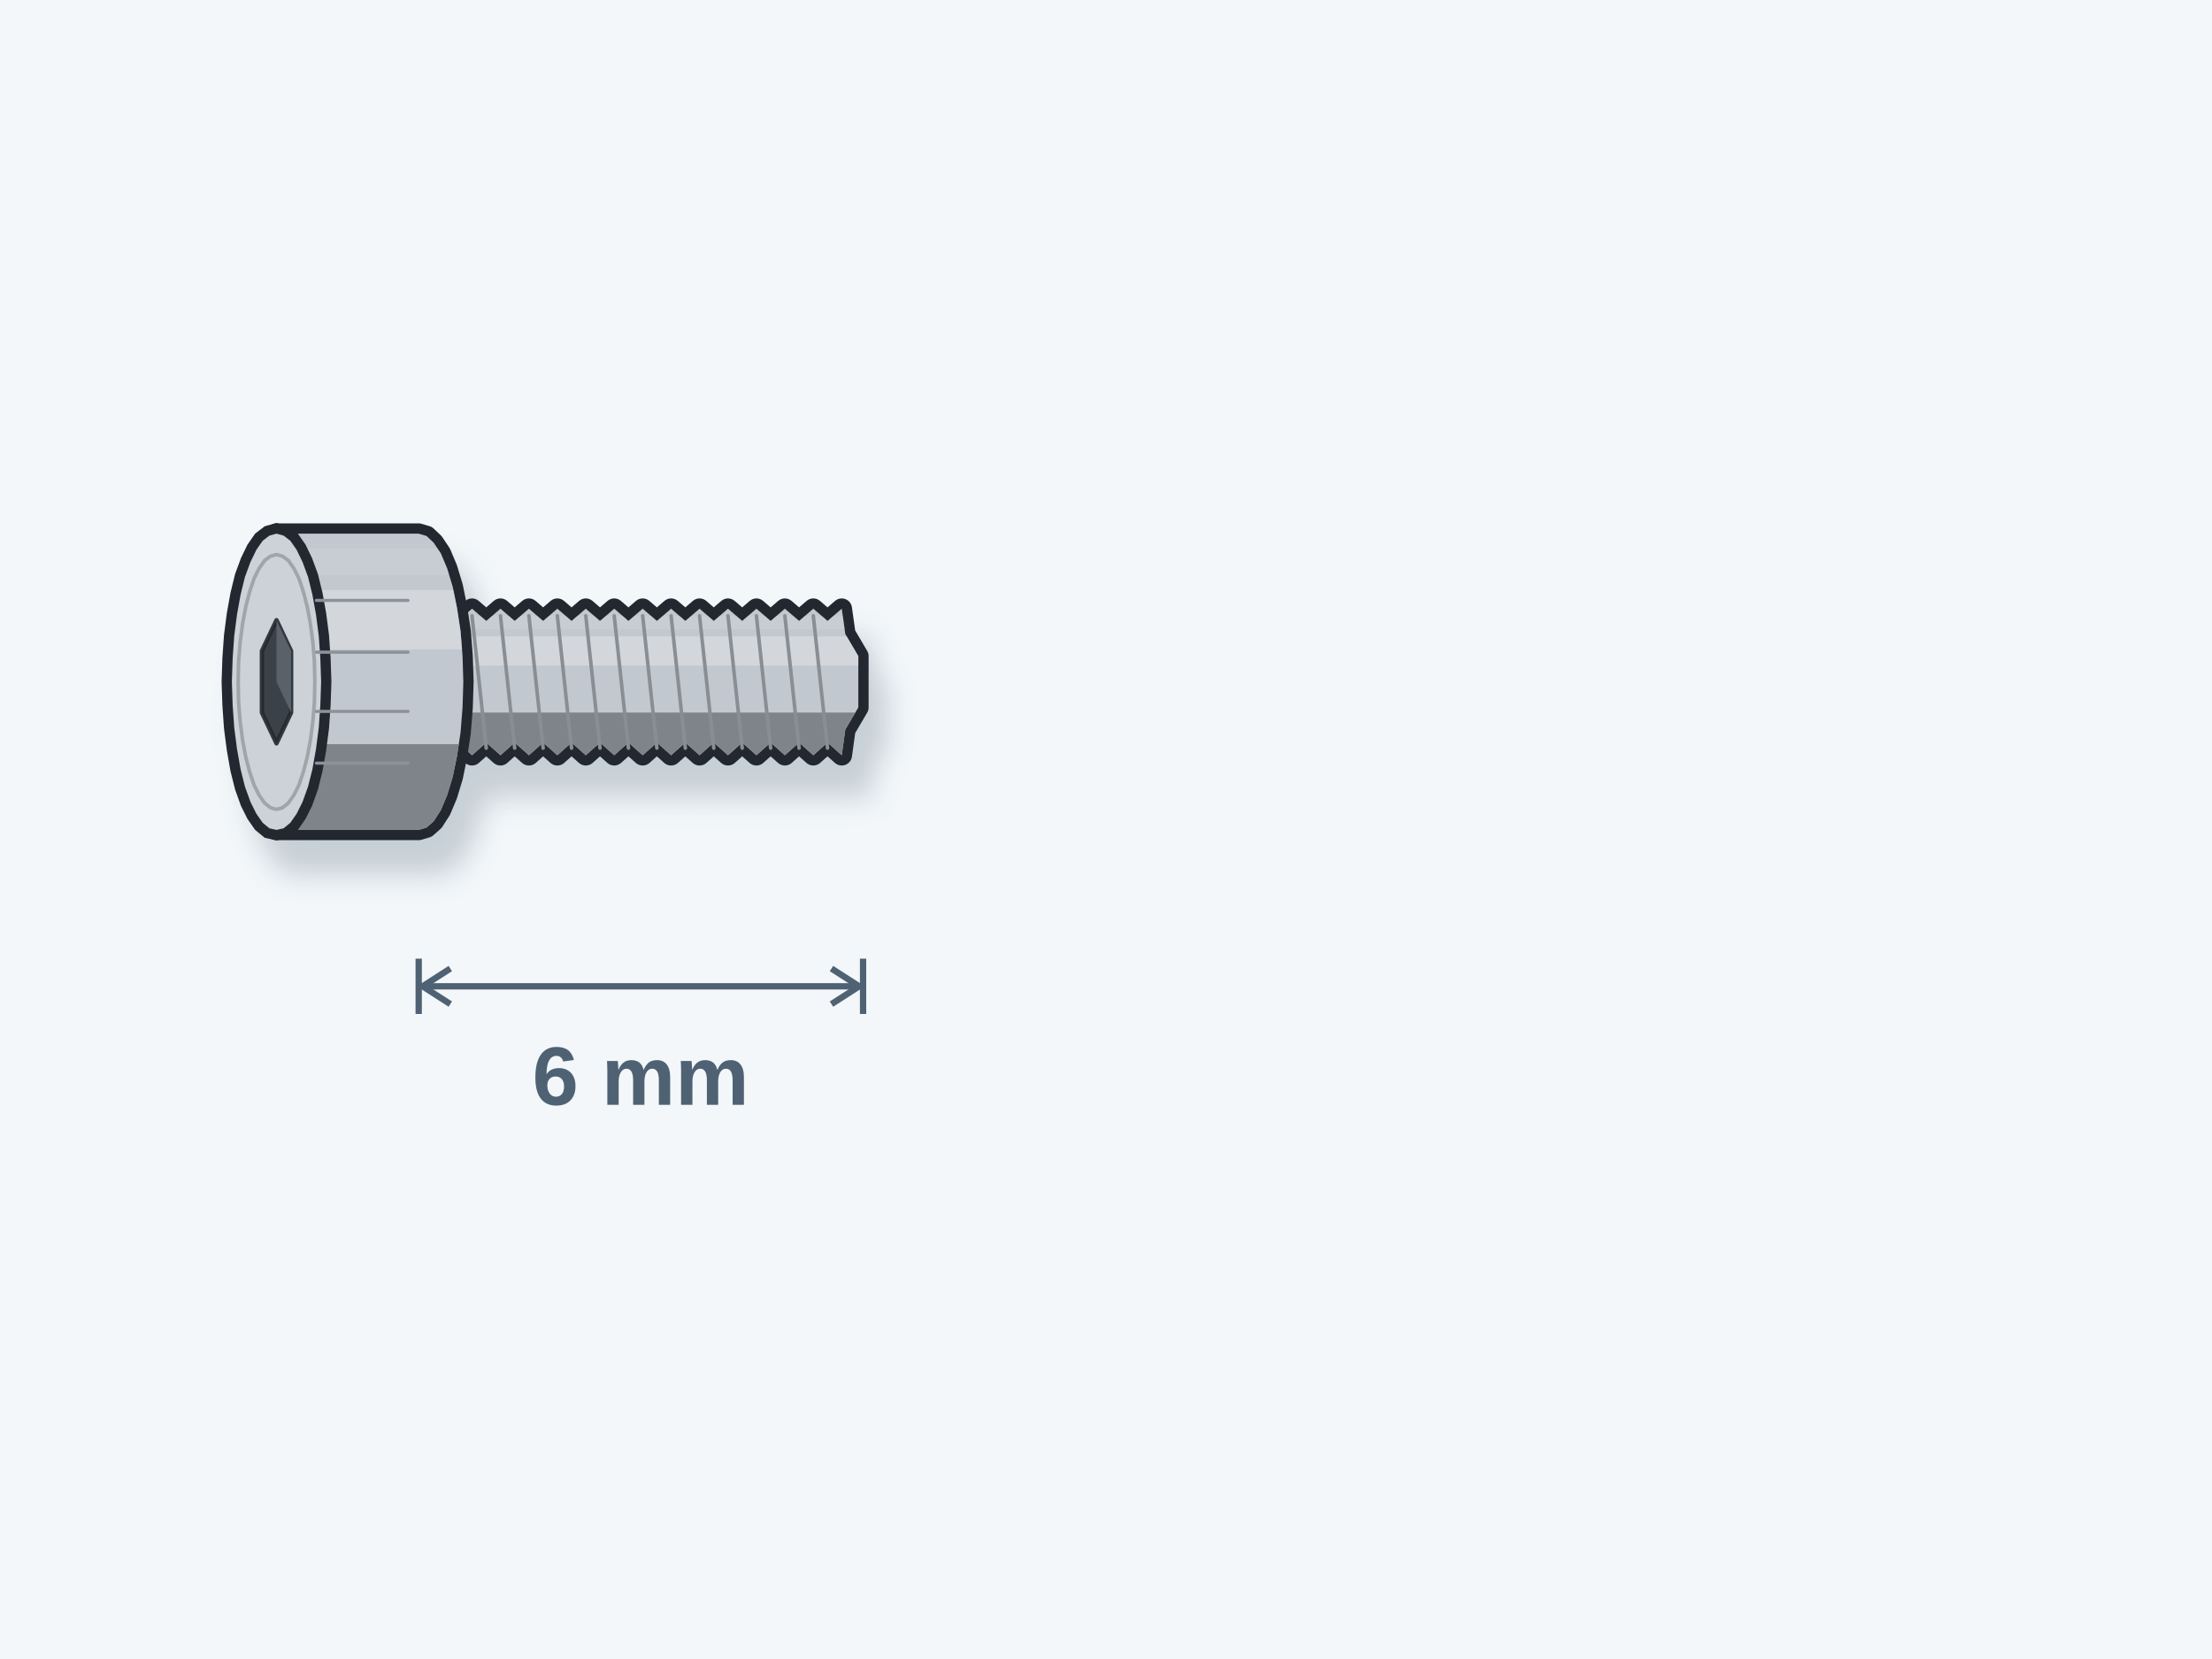
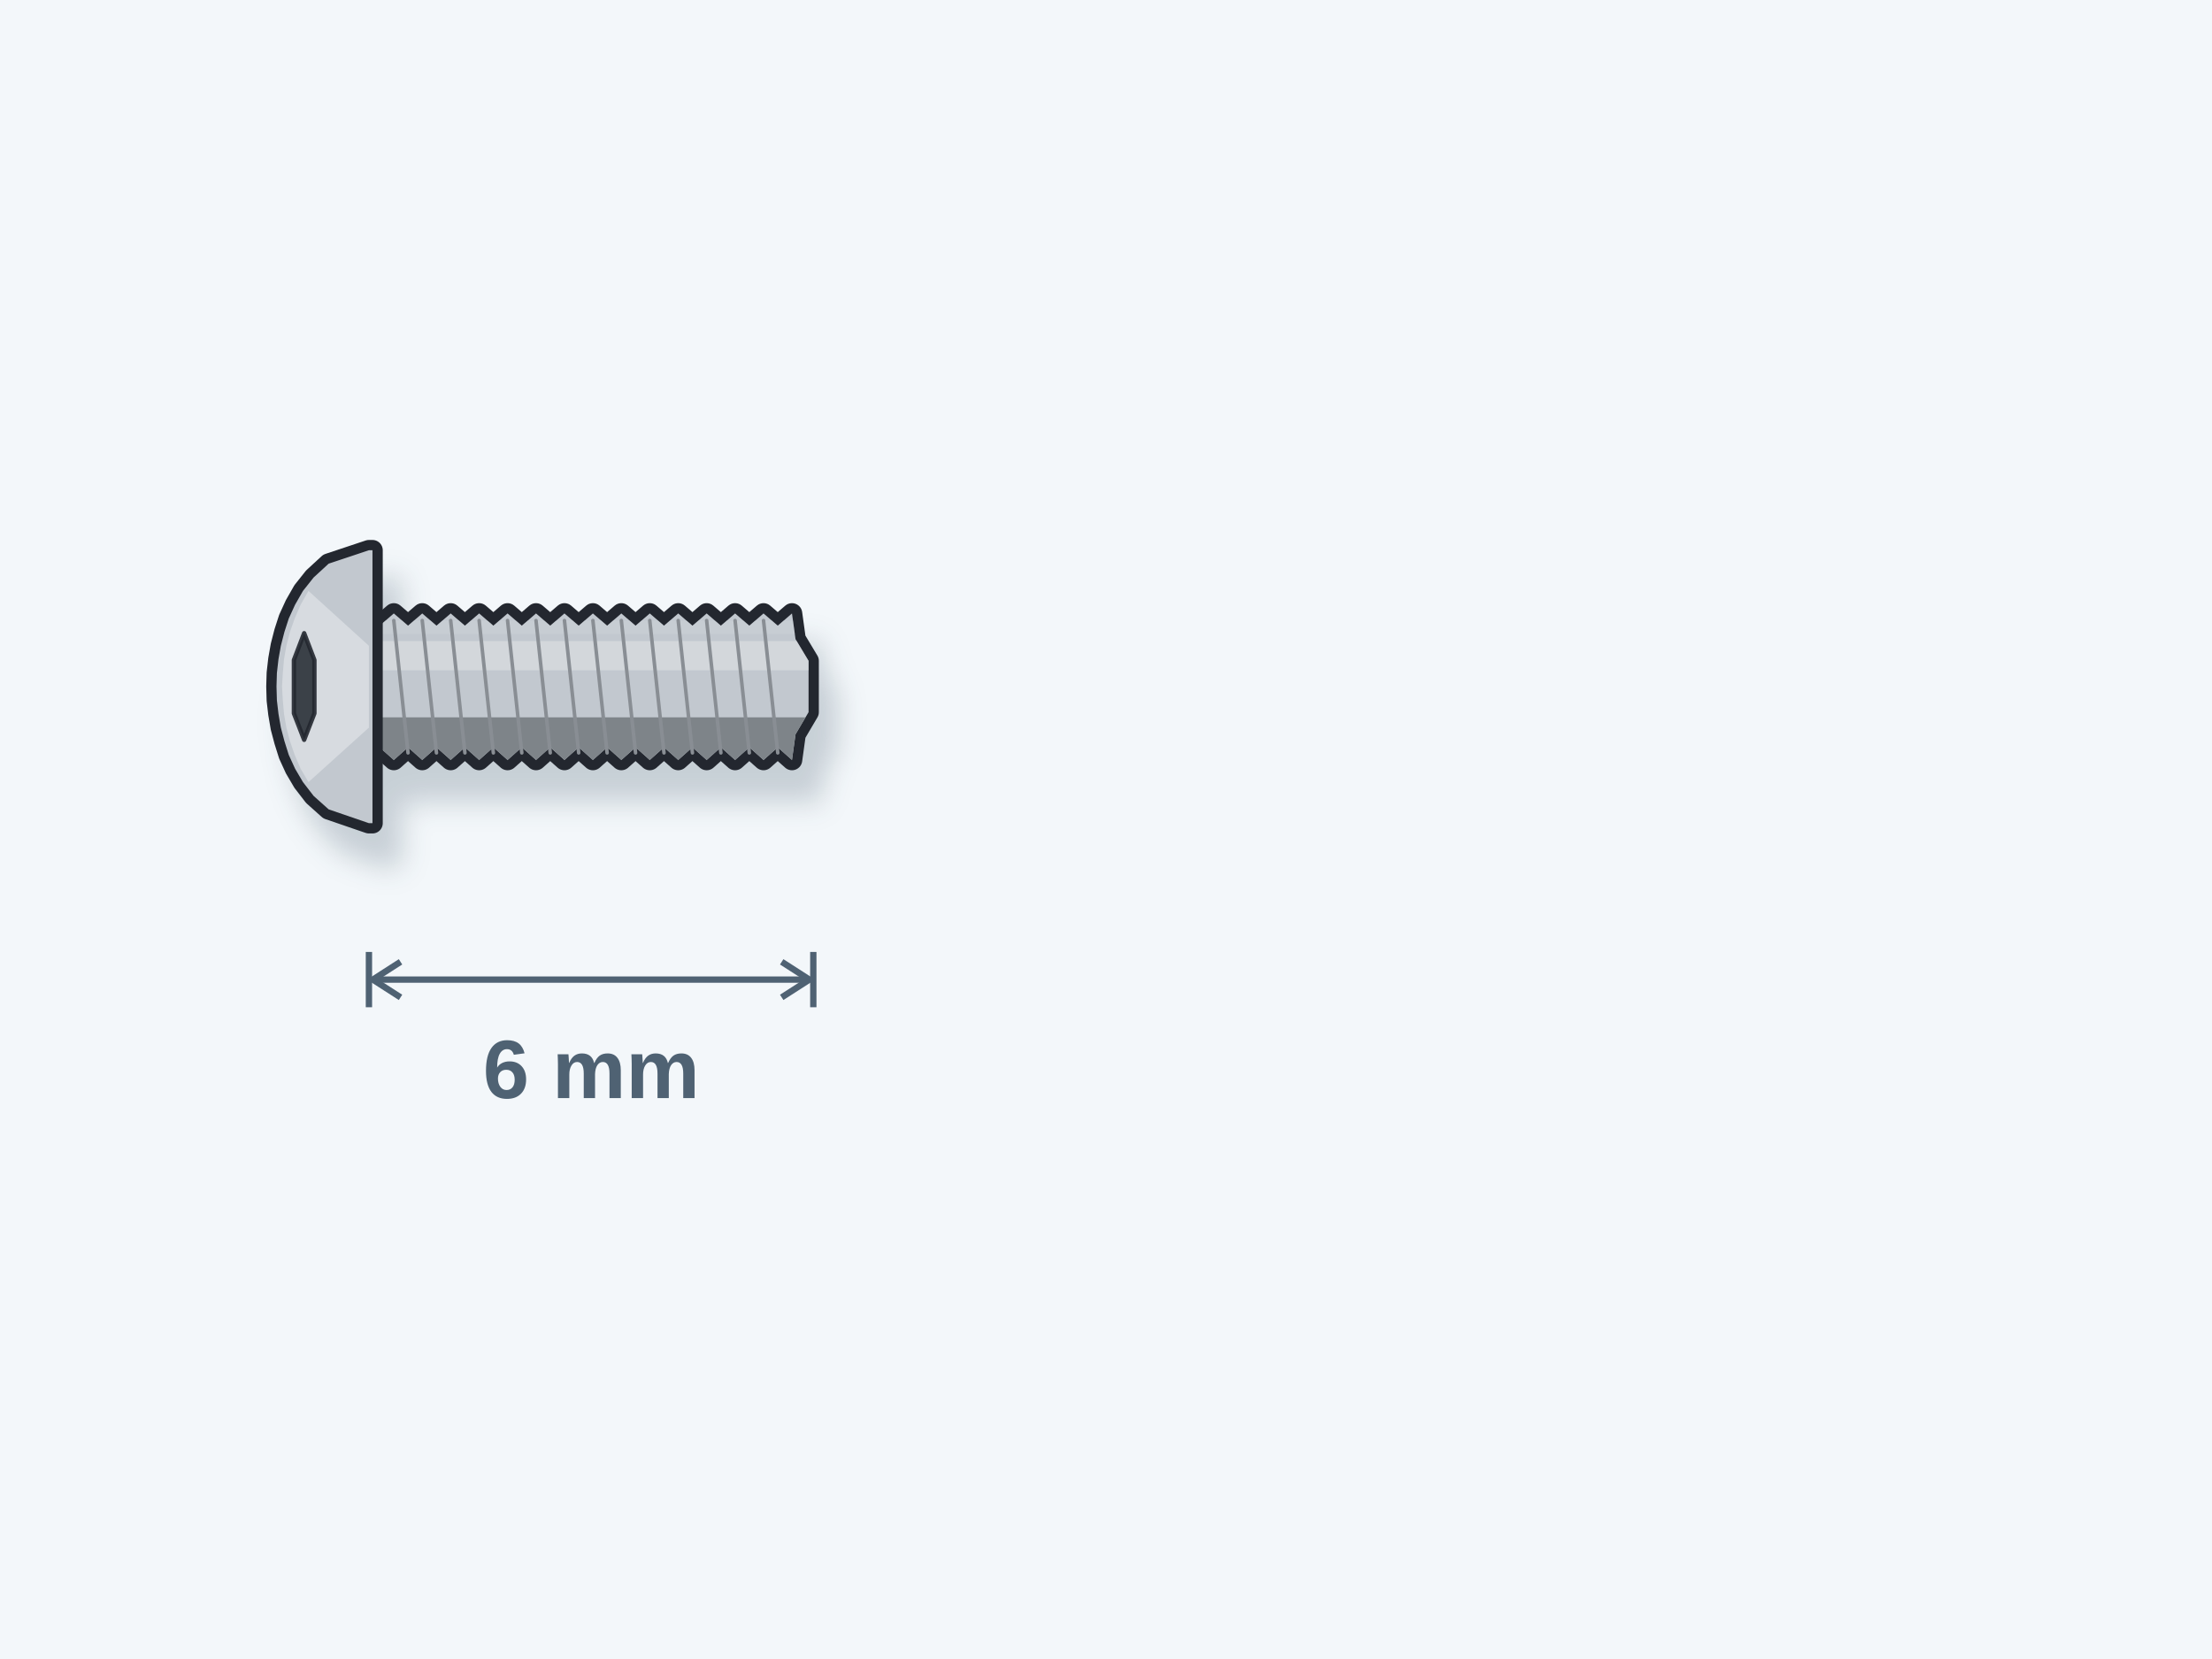
<svg xmlns="http://www.w3.org/2000/svg" viewBox="0 0 560 420" width="560" height="420" role="img">
  <defs>
    <filter id="lift" x="-15%" y="-15%" width="135%" height="140%" color-interpolation-filters="sRGB">
      <feOffset in="SourceAlpha" dx="5" dy="9" result="o" />
      <feGaussianBlur in="o" stdDeviation="3.5" result="b" />
      <feFlood flood-color="#1c3346" flood-opacity=".2" />
      <feComposite in2="b" operator="in" result="s" />
      <feMerge>
        <feMergeNode in="s" />
        <feMergeNode in="SourceGraphic" />
      </feMerge>
    </filter>
  </defs>
  <rect width="560" height="420" fill="#f3f7fa" />
  <g filter="url(#lift)">
    <clipPath id="c1">
-       <polygon points="105.1,154.1 108.7,157.2 112.3,154.1 115.9,157.2 119.5,154.1 123.1,157.2 126.7,154.1 130.3,157.2 133.9,154.1 137.5,157.2 141.1,154.1 144.7,157.2 148.3,154.1 151.9,157.2 155.5,154.1 159.1,157.2 162.7,154.1 166.3,157.2 169.9,154.1 173.5,157.2 177.1,154.1 180.7,157.2 184.3,154.1 187.9,157.2 191.5,154.1 195.1,157.2 198.7,154.1 202.3,157.2 205.9,154.1 209.5,157.2 213.1,154.1 214,160.5 217.3,166.1 217.3,179.1 214,184.7 213.1,191.2 209.5,188 205.9,191.2 202.3,188 198.7,191.2 195.1,188 191.5,191.2 187.9,188 184.3,191.2 180.7,188 177.1,191.2 173.5,188 169.9,191.2 166.3,188 162.7,191.2 159.1,188 155.5,191.2 151.9,188 148.3,191.2 144.7,188 141.1,191.2 137.5,188 133.9,191.2 130.3,188 126.7,191.2 123.1,188 119.5,191.2 115.9,188 112.3,191.2 108.7,188 105.1,191.2" />
+       <polygon points="92.5,155.3 96.1,158.4 99.7,155.3 103.3,158.4 106.9,155.3 110.5,158.4 114.1,155.3 117.7,158.4 121.3,155.3 124.9,158.4 128.5,155.3 132.1,158.4 135.7,155.3 139.3,158.4 142.9,155.3 146.5,158.4 150.1,155.3 153.7,158.4 157.3,155.3 160.9,158.4 164.5,155.3 168.1,158.4 171.7,155.3 175.3,158.4 178.9,155.3 182.5,158.4 186.1,155.3 189.7,158.4 193.3,155.3 196.9,158.4 200.5,155.3 201.4,161.8 204.7,167.3 204.7,180.3 201.4,185.9 200.5,192.4 196.9,189.2 193.3,192.4 189.7,189.2 186.1,192.4 182.5,189.2 178.9,192.4 175.3,189.2 171.7,192.4 168.1,189.2 164.5,192.4 160.9,189.2 157.3,192.4 153.7,189.2 150.1,192.4 146.5,189.2 142.9,192.4 139.3,189.2 135.7,192.4 132.1,189.2 128.5,192.4 124.9,189.2 121.3,192.4 117.7,189.2 114.1,192.4 110.5,189.2 106.9,192.4 103.3,189.2 99.7,192.4 96.1,189.2 92.5,192.4" />
    </clipPath>
-     <polygon points="105.1,154.1 108.7,157.2 112.3,154.1 115.9,157.2 119.5,154.1 123.1,157.2 126.7,154.1 130.3,157.2 133.9,154.1 137.5,157.2 141.1,154.1 144.7,157.2 148.3,154.1 151.9,157.2 155.5,154.1 159.1,157.2 162.7,154.1 166.3,157.2 169.9,154.1 173.5,157.2 177.1,154.1 180.7,157.2 184.3,154.1 187.9,157.2 191.5,154.1 195.1,157.2 198.7,154.1 202.3,157.2 205.9,154.1 209.5,157.2 213.1,154.1 214,160.5 217.3,166.1 217.3,179.1 214,184.7 213.1,191.2 209.5,188 205.9,191.2 202.3,188 198.7,191.2 195.1,188 191.5,191.2 187.9,188 184.3,191.2 180.7,188 177.1,191.2 173.5,188 169.9,191.2 166.3,188 162.7,191.2 159.1,188 155.5,191.2 151.9,188 148.3,191.2 144.7,188 141.1,191.2 137.5,188 133.9,191.2 130.3,188 126.7,191.2 123.1,188 119.5,191.2 115.9,188 112.3,191.2 108.7,188 105.1,191.2" fill="none" stroke="#23272f" stroke-width="5.2" stroke-linejoin="round" />
-     <polygon points="105.1,154.1 108.7,157.2 112.3,154.1 115.9,157.2 119.5,154.1 123.1,157.2 126.7,154.1 130.3,157.2 133.9,154.1 137.5,157.2 141.1,154.1 144.7,157.2 148.3,154.1 151.9,157.2 155.5,154.1 159.1,157.2 162.7,154.1 166.3,157.2 169.9,154.1 173.5,157.2 177.1,154.1 180.7,157.2 184.3,154.1 187.9,157.2 191.5,154.1 195.1,157.2 198.7,154.1 202.3,157.2 205.9,154.1 209.5,157.2 213.1,154.1 214,160.5 217.3,166.1 217.3,179.1 214,184.7 213.1,191.2 209.5,188 205.9,191.2 202.3,188 198.7,191.2 195.1,188 191.5,191.2 187.9,188 184.3,191.2 180.7,188 177.1,191.2 173.5,188 169.9,191.2 166.3,188 162.7,191.2 159.1,188 155.5,191.2 151.9,188 148.3,191.2 144.7,188 141.1,191.2 137.5,188 133.9,191.2 130.3,188 126.7,191.2 123.1,188 119.5,191.2 115.9,188 112.3,191.2 108.7,188 105.1,191.2" fill="#c2c8cf" />
+     <polygon points="92.5,155.3 96.1,158.4 99.7,155.3 103.3,158.4 106.9,155.3 110.5,158.4 114.1,155.3 117.7,158.4 121.3,155.3 124.9,158.4 128.5,155.3 132.1,158.4 135.7,155.3 139.3,158.4 142.9,155.3 146.5,158.4 150.1,155.3 153.7,158.4 157.3,155.3 160.9,158.4 164.5,155.3 168.1,158.4 171.7,155.3 175.3,158.4 178.9,155.3 182.5,158.4 186.1,155.3 189.7,158.4 193.3,155.3 196.9,158.4 200.5,155.3 201.4,161.8 204.7,167.3 204.7,180.3 201.4,185.9 200.5,192.4 196.9,189.2 193.3,192.4 189.7,189.2 186.1,192.4 182.5,189.2 178.9,192.4 175.3,189.2 171.7,192.4 168.1,189.2 164.5,192.4 160.9,189.2 157.3,192.4 153.7,189.2 150.1,192.4 146.5,189.2 142.9,192.4 139.3,189.2 135.7,192.4 132.1,189.2 128.5,192.4 124.9,189.2 121.3,192.4 117.7,189.2 114.1,192.4 110.5,189.2 106.9,192.4 103.3,189.2 99.7,192.4 96.1,189.2 92.5,192.4" fill="none" stroke="#23272f" stroke-width="5.2" stroke-linejoin="round" />
+     <polygon points="92.5,155.3 96.1,158.4 99.7,155.3 103.3,158.4 106.9,155.3 110.5,158.4 114.1,155.3 117.7,158.4 121.3,155.3 124.9,158.4 128.5,155.3 132.1,158.4 135.7,155.3 139.3,158.4 142.9,155.3 146.5,158.4 150.1,155.3 153.7,158.4 157.3,155.3 160.9,158.4 164.5,155.3 168.1,158.4 171.7,155.3 175.3,158.4 178.9,155.3 182.5,158.4 186.1,155.3 189.7,158.4 193.3,155.3 196.9,158.4 200.5,155.3 201.4,161.8 204.7,167.3 204.7,180.3 201.4,185.9 200.5,192.4 196.9,189.2 193.3,192.4 189.7,189.2 186.1,192.4 182.5,189.2 178.9,192.4 175.3,189.2 171.7,192.4 168.1,189.2 164.5,192.4 160.9,189.2 157.3,192.4 153.7,189.2 150.1,192.4 146.5,189.2 142.9,192.4 139.3,189.2 135.7,192.4 132.1,189.2 128.5,192.4 124.9,189.2 121.3,192.4 117.7,189.2 114.1,192.4 110.5,189.2 106.9,192.4 103.3,189.2 99.7,192.4 96.1,189.2 92.5,192.4" fill="#c2c8cf" />
    <g clip-path="url(#c1)">
-       <polygon points="87.1,180.4 250,180.4 250,209.2 87.1,209.2" fill="#7e8489" fill-opacity="1" />
-       <polygon points="87.1,161.1 250,161.1 250,168.5 87.1,168.5" fill="#e4e6e9" fill-opacity="0.5" />
-       <polygon points="87.1,155.9 250,155.9 250,159.3 87.1,159.3" fill="#d4d8dd" fill-opacity="0.3" />
+       <polygon points="74.5,181.6 237.4,181.6 237.4,210.4 74.5,210.4" fill="#7e8489" fill-opacity="1" />
+       <polygon points="74.5,162.3 237.4,162.3 237.4,169.7 74.5,169.7" fill="#e4e6e9" fill-opacity="0.5" />
+       <polygon points="74.5,157.1 237.4,157.1 237.4,160.5 74.5,160.5" fill="#d4d8dd" fill-opacity="0.3" />
    </g>
-     <polyline points="112.3,155.9 115.9,189.4" fill="none" stroke="#898e94" stroke-width="0.9" stroke-linejoin="round" stroke-linecap="round" />
-     <polyline points="119.5,155.9 123.1,189.4" fill="none" stroke="#898e94" stroke-width="0.9" stroke-linejoin="round" stroke-linecap="round" />
-     <polyline points="126.7,155.9 130.3,189.4" fill="none" stroke="#898e94" stroke-width="0.9" stroke-linejoin="round" stroke-linecap="round" />
-     <polyline points="133.9,155.9 137.5,189.4" fill="none" stroke="#898e94" stroke-width="0.9" stroke-linejoin="round" stroke-linecap="round" />
-     <polyline points="141.1,155.9 144.7,189.4" fill="none" stroke="#898e94" stroke-width="0.9" stroke-linejoin="round" stroke-linecap="round" />
-     <polyline points="148.3,155.9 151.9,189.4" fill="none" stroke="#898e94" stroke-width="0.9" stroke-linejoin="round" stroke-linecap="round" />
-     <polyline points="155.5,155.9 159.1,189.4" fill="none" stroke="#898e94" stroke-width="0.9" stroke-linejoin="round" stroke-linecap="round" />
-     <polyline points="162.7,155.9 166.3,189.4" fill="none" stroke="#898e94" stroke-width="0.9" stroke-linejoin="round" stroke-linecap="round" />
-     <polyline points="169.9,155.9 173.5,189.4" fill="none" stroke="#898e94" stroke-width="0.9" stroke-linejoin="round" stroke-linecap="round" />
-     <polyline points="177.1,155.9 180.7,189.4" fill="none" stroke="#898e94" stroke-width="0.9" stroke-linejoin="round" stroke-linecap="round" />
-     <polyline points="184.3,155.9 187.9,189.4" fill="none" stroke="#898e94" stroke-width="0.9" stroke-linejoin="round" stroke-linecap="round" />
-     <polyline points="191.5,155.9 195.1,189.4" fill="none" stroke="#898e94" stroke-width="0.9" stroke-linejoin="round" stroke-linecap="round" />
-     <polyline points="198.7,155.9 202.3,189.4" fill="none" stroke="#898e94" stroke-width="0.9" stroke-linejoin="round" stroke-linecap="round" />
-     <polyline points="205.9,155.9 209.5,189.4" fill="none" stroke="#898e94" stroke-width="0.9" stroke-linejoin="round" stroke-linecap="round" />
-     <clipPath id="c2">
-       <polygon points="70,135.1 106,135.1 106,135.1 108,135.7 109.8,137.4 111.6,140.1 113.2,143.9 114.6,148.5 115.7,153.9 116.6,159.8 117.1,166.1 117.3,172.6 117.1,179.1 116.6,185.4 115.7,191.4 114.6,196.7 113.2,201.3 111.6,205.1 109.8,207.9 108,209.5 106,210.1 106,210.1 70,210.1" />
-     </clipPath>
-     <polygon points="70,135.1 106,135.1 106,135.1 108,135.7 109.8,137.4 111.6,140.1 113.2,143.9 114.6,148.5 115.7,153.9 116.6,159.8 117.1,166.1 117.3,172.6 117.1,179.1 116.6,185.4 115.7,191.4 114.6,196.7 113.2,201.3 111.6,205.1 109.8,207.9 108,209.5 106,210.1 106,210.1 70,210.1" fill="none" stroke="#23272f" stroke-width="5.2" stroke-linejoin="round" />
-     <polygon points="70,135.1 106,135.1 106,135.1 108,135.7 109.8,137.4 111.6,140.1 113.2,143.9 114.6,148.5 115.7,153.9 116.6,159.8 117.1,166.1 117.3,172.6 117.1,179.1 116.6,185.4 115.7,191.4 114.6,196.7 113.2,201.3 111.6,205.1 109.8,207.9 108,209.5 106,210.1 106,210.1 70,210.1" fill="#c2c8cf" />
-     <g clip-path="url(#c2)">
-       <polygon points="52,188.4 142,188.4 142,228.1 52,228.1" fill="#7e8489" fill-opacity="1" />
-       <polygon points="52,149.4 142,149.4 142,164.4 52,164.4" fill="#e4e6e9" fill-opacity="0.5" />
-       <polygon points="52,138.9 142,138.9 142,145.6 52,145.6" fill="#d4d8dd" fill-opacity="0.3" />
-     </g>
-     <polygon points="81.3,172.6 81.1,178.5 80.7,184.2 80,189.6 79.1,194.7 78,199.1 76.6,203 75.1,206 73.5,208.3 71.8,209.7 70,210.1 68.2,209.7 66.5,208.3 64.9,206 63.4,203 62,199.1 60.9,194.7 60,189.6 59.3,184.2 58.9,178.5 58.7,172.6 58.9,166.7 59.3,161 60,155.6 60.9,150.6 62,146.1 63.4,142.3 64.9,139.2 66.5,136.9 68.2,135.6 70,135.1 71.8,135.6 73.5,136.9 75.1,139.2 76.6,142.3 78,146.1 79.1,150.6 80,155.6 80.7,161 81.1,166.7" fill="none" stroke="#23272f" stroke-width="5.2" />
-     <polygon points="81.3,172.6 81.1,178.5 80.7,184.2 80,189.6 79.1,194.7 78,199.1 76.6,203 75.1,206 73.5,208.3 71.8,209.7 70,210.1 68.2,209.7 66.5,208.3 64.9,206 63.4,203 62,199.1 60.9,194.7 60,189.6 59.3,184.2 58.9,178.5 58.7,172.6 58.9,166.7 59.3,161 60,155.6 60.9,150.6 62,146.1 63.4,142.3 64.9,139.2 66.5,136.9 68.2,135.6 70,135.1 71.8,135.6 73.5,136.9 75.1,139.2 76.6,142.3 78,146.1 79.1,150.6 80,155.6 80.7,161 81.1,166.7" fill="#cdd2d8" />
-     <polygon points="79.7,172.6 79.6,177.7 79.2,182.6 78.6,187.3 77.8,191.6 76.8,195.4 75.7,198.7 74.4,201.3 73,203.3 71.5,204.5 70,204.9 68.5,204.5 67,203.3 65.6,201.3 64.3,198.7 63.2,195.4 62.2,191.6 61.4,187.3 60.8,182.6 60.4,177.7 60.3,172.6 60.4,167.6 60.8,162.6 61.4,158 62.2,153.7 63.2,149.8 64.3,146.5 65.6,143.9 67,141.9 68.5,140.8 70,140.4 71.5,140.8 73,141.9 74.4,143.9 75.7,146.5 76.8,149.8 77.8,153.7 78.6,158 79.2,162.6 79.6,167.6" fill="none" stroke="#8d9298" stroke-width="0.9" stroke-opacity="0.7" stroke-linejoin="round" />
-     <polygon points="70,157 73.7,164.8 73.7,180.4 70,188.2 66.3,180.4 66.3,164.8" fill="#3b4148" stroke="#23272f" stroke-width="1.1" stroke-opacity="0.9" stroke-linejoin="round" />
-     <polygon points="70,157 73.7,164.8 73.7,180.4 70,172.6" fill="#59616a" stroke="none" stroke-width="1.1" stroke-opacity="0.55" stroke-linejoin="round" />
-     <polyline points="80.1,152 103.3,152" fill="none" stroke="#8d9298" stroke-width="0.8" stroke-linejoin="round" stroke-linecap="round" />
-     <polyline points="80.1,165.1 103.3,165.1" fill="none" stroke="#8d9298" stroke-width="0.8" stroke-linejoin="round" stroke-linecap="round" />
-     <polyline points="80.1,180.1 103.3,180.1" fill="none" stroke="#8d9298" stroke-width="0.8" stroke-linejoin="round" stroke-linecap="round" />
-     <polyline points="80.1,193.2 103.3,193.2" fill="none" stroke="#8d9298" stroke-width="0.8" stroke-linejoin="round" stroke-linecap="round" />
+     <polyline points="99.7,157.1 103.3,190.6" fill="none" stroke="#898e94" stroke-width="0.9" stroke-linejoin="round" stroke-linecap="round" />
+     <polyline points="106.9,157.1 110.5,190.6" fill="none" stroke="#898e94" stroke-width="0.9" stroke-linejoin="round" stroke-linecap="round" />
+     <polyline points="114.1,157.1 117.7,190.6" fill="none" stroke="#898e94" stroke-width="0.9" stroke-linejoin="round" stroke-linecap="round" />
+     <polyline points="121.3,157.1 124.9,190.6" fill="none" stroke="#898e94" stroke-width="0.9" stroke-linejoin="round" stroke-linecap="round" />
+     <polyline points="128.5,157.1 132.1,190.6" fill="none" stroke="#898e94" stroke-width="0.9" stroke-linejoin="round" stroke-linecap="round" />
+     <polyline points="135.7,157.1 139.3,190.6" fill="none" stroke="#898e94" stroke-width="0.9" stroke-linejoin="round" stroke-linecap="round" />
+     <polyline points="142.9,157.1 146.5,190.6" fill="none" stroke="#898e94" stroke-width="0.9" stroke-linejoin="round" stroke-linecap="round" />
+     <polyline points="150.1,157.1 153.7,190.6" fill="none" stroke="#898e94" stroke-width="0.9" stroke-linejoin="round" stroke-linecap="round" />
+     <polyline points="157.3,157.1 160.9,190.6" fill="none" stroke="#898e94" stroke-width="0.9" stroke-linejoin="round" stroke-linecap="round" />
+     <polyline points="164.5,157.1 168.1,190.6" fill="none" stroke="#898e94" stroke-width="0.9" stroke-linejoin="round" stroke-linecap="round" />
+     <polyline points="171.7,157.1 175.3,190.6" fill="none" stroke="#898e94" stroke-width="0.9" stroke-linejoin="round" stroke-linecap="round" />
+     <polyline points="178.9,157.1 182.5,190.6" fill="none" stroke="#898e94" stroke-width="0.9" stroke-linejoin="round" stroke-linecap="round" />
+     <polyline points="186.1,157.1 189.7,190.6" fill="none" stroke="#898e94" stroke-width="0.9" stroke-linejoin="round" stroke-linecap="round" />
+     <polyline points="193.3,157.1 196.9,190.6" fill="none" stroke="#898e94" stroke-width="0.9" stroke-linejoin="round" stroke-linecap="round" />
+     <polygon points="93.4,139.3 83.2,142.7 79.4,146.2 76.7,149.6 74.7,153.1 73.1,156.6 72,160 71.1,163.5 70.5,166.9 70.1,170.4 70,173.8 70.1,177.3 70.5,180.7 71.1,184.2 72,187.6 73.1,191.1 74.7,194.6 76.7,198 79.4,201.5 83.2,204.9 93.4,208.4 94.3,208.4 94.3,139.3" fill="none" stroke="#23272f" stroke-width="5.2" stroke-linejoin="round" />
+     <polygon points="93.4,139.3 83.2,142.7 79.4,146.2 76.7,149.6 74.7,153.1 73.1,156.6 72,160 71.1,163.5 70.5,166.9 70.1,170.4 70,173.8 70.1,177.3 70.5,180.7 71.1,184.2 72,187.6 73.1,191.1 74.7,194.6 76.7,198 79.4,201.5 83.2,204.9 93.4,208.4 94.3,208.4 94.3,139.3" fill="#c2c8cf" />
+     <polygon points="78.1,149.6 76.1,153.1 74.6,156.6 73.4,160 72.5,163.5 71.9,166.9 71.6,170.4 71.4,173.8 71.6,177.3 71.9,180.7 72.5,184.2 73.4,187.6 74.6,191.1 76.1,194.6 78.1,198 93.4,184.2 93.4,163.5" fill="#d7dbe0" stroke="none" stroke-width="1.1" stroke-opacity="0.55" stroke-linejoin="round" />
+     <polygon points="77,160.3 79.6,167.1 79.6,180.6 77,187.3 74.4,180.6 74.4,167.1" fill="#3b4148" stroke="#23272f" stroke-width="1.1" stroke-opacity="0.9" stroke-linejoin="round" />
  </g>
  <g stroke="#4f6273" stroke-width="1.6" fill="none">
-     <path d="M106 242.7V256.7M218.5 242.7V256.7" />
-     <path d="M107 249.7H217.5" />
-     <path d="M114 245.2L107 249.7L114 254.2M210.5 245.2L217.5 249.7L210.5 254.2" />
+     <path d="M93.4 241V255M205.9 241V255" />
+     <path d="M94.4 248H204.9" />
+     <path d="M101.4 243.5L94.4 248L101.4 252.5M197.9 243.5L204.9 248L197.9 252.5" />
  </g>
-   <text x="162.2" y="279.7" font-family="Arial,Helvetica,sans-serif" font-size="21" font-weight="700" fill="#4f6273" text-anchor="middle">6 mm</text>
+   <text x="149.7" y="278" font-family="Arial,Helvetica,sans-serif" font-size="21" font-weight="700" fill="#4f6273" text-anchor="middle">6 mm</text>
</svg>
